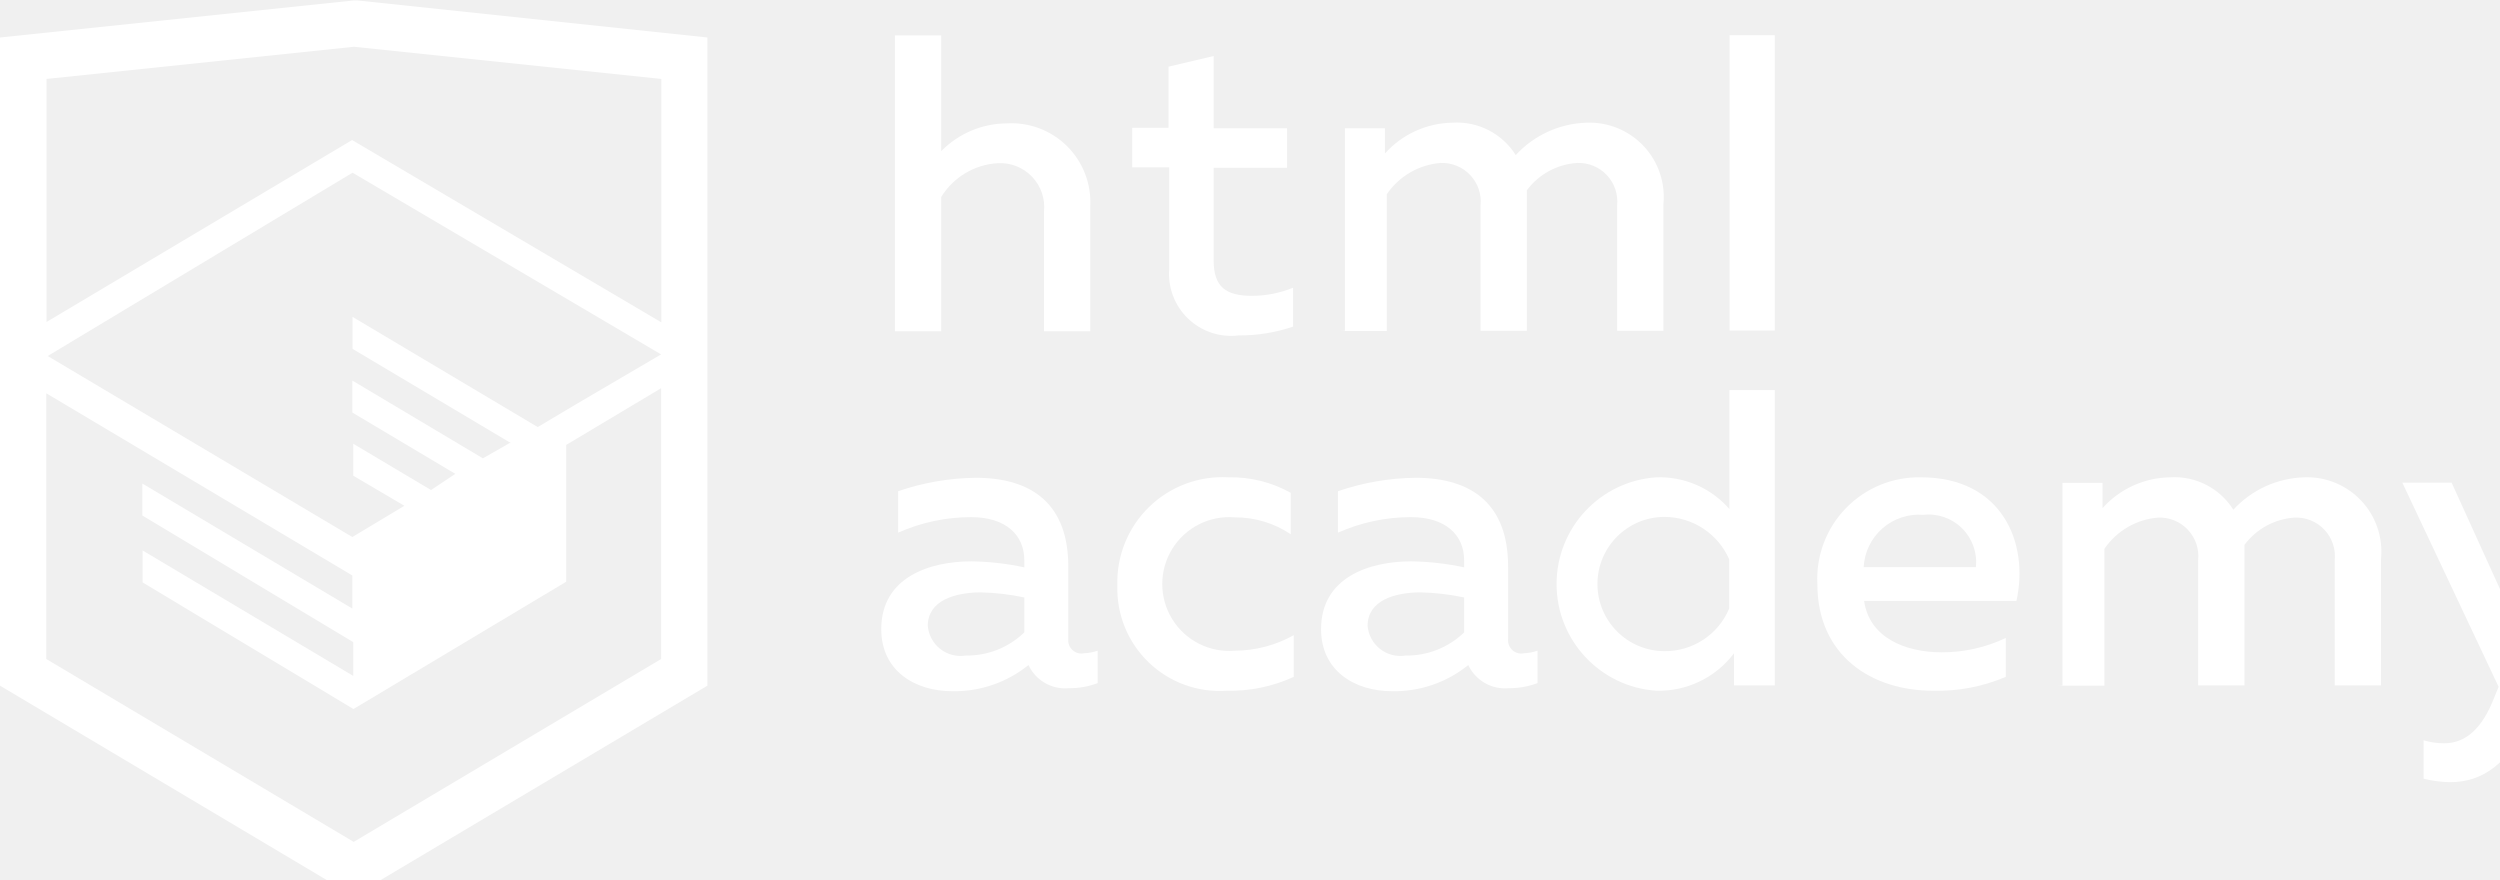
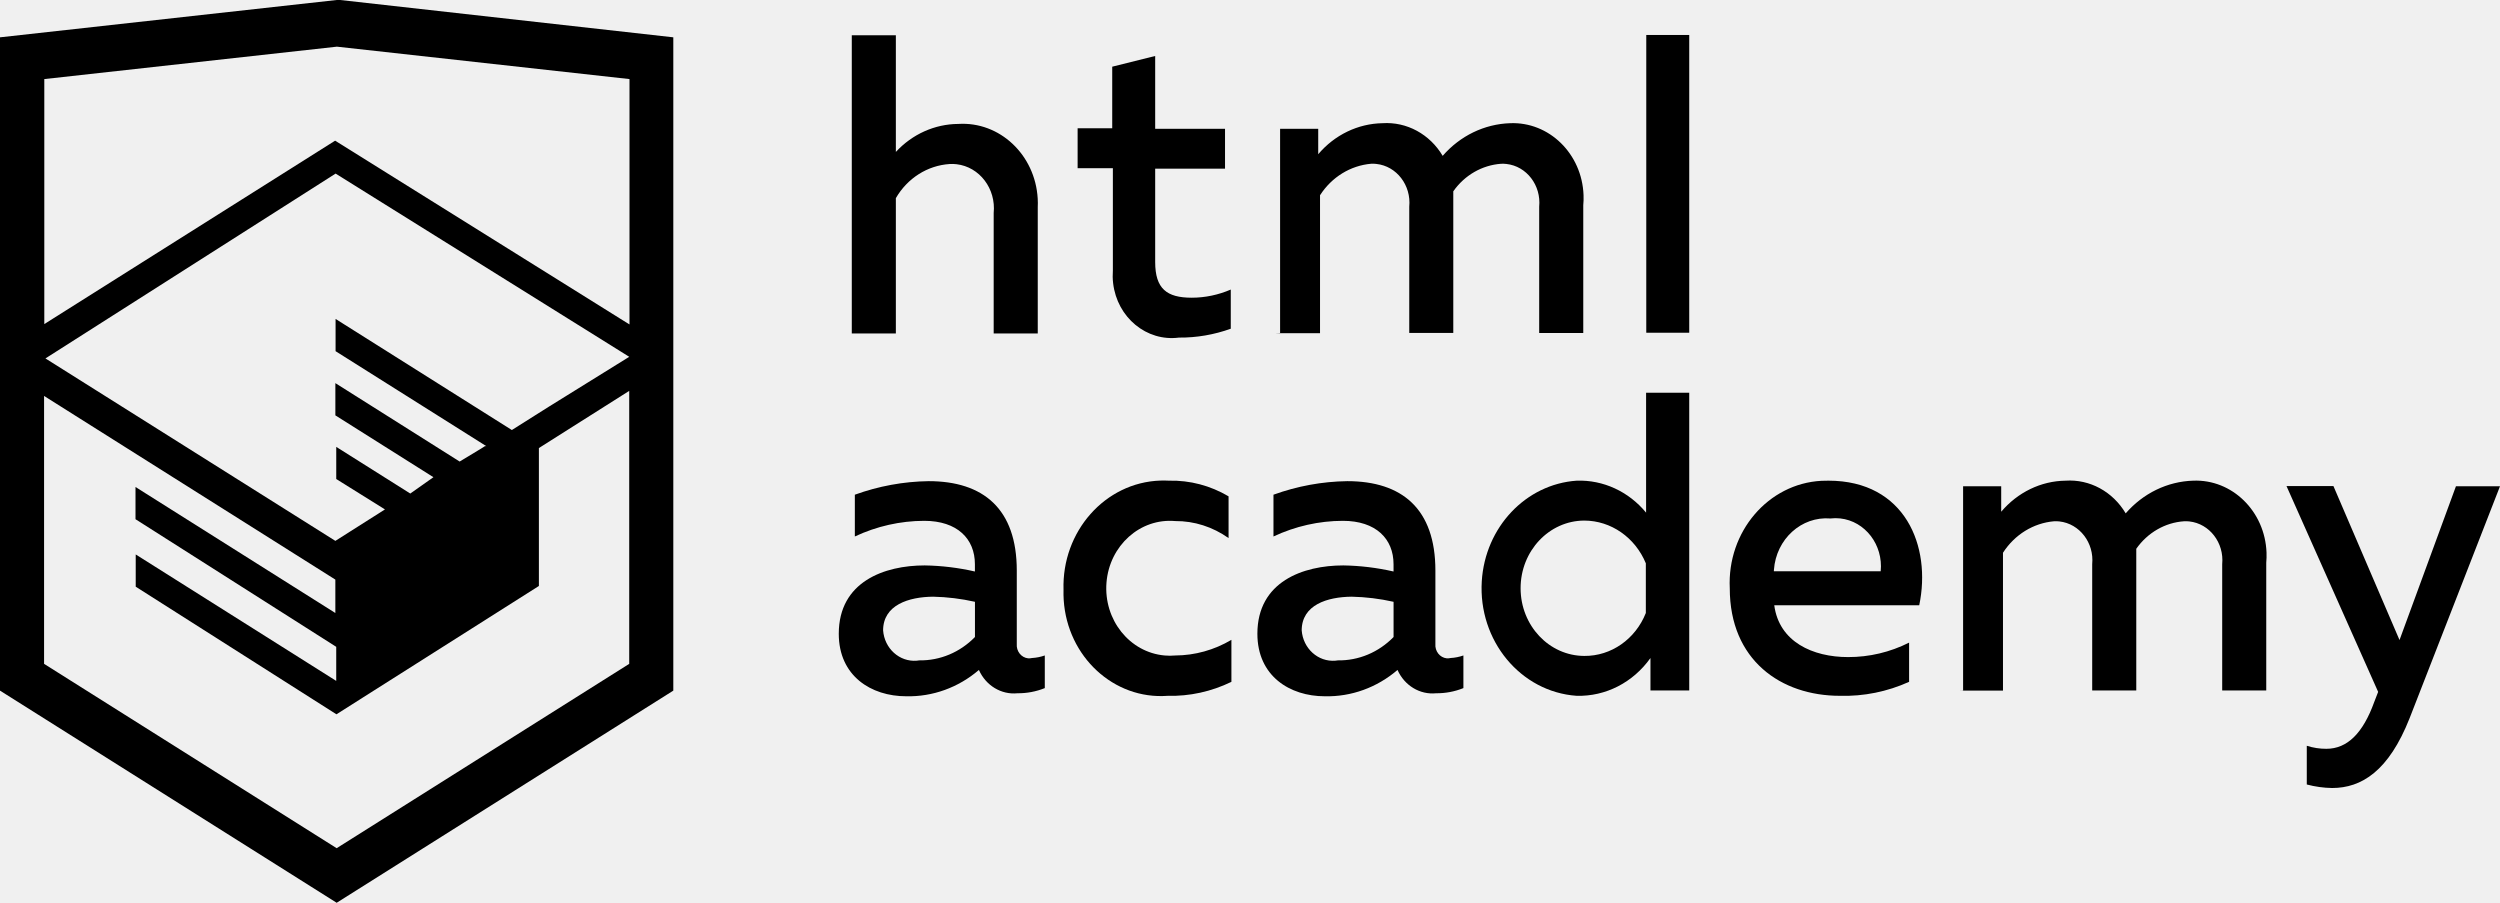
- <svg xmlns="http://www.w3.org/2000/svg" id="Layer_1" data-name="Layer 1" viewBox="0 0 108 38">
-   <path d="M401.93,351.51a2.07,2.07,0,0,0,.58-0.11v1.4a3.41,3.41,0,0,1-1.24.22,1.75,1.75,0,0,1-1.75-1,5.08,5.08,0,0,1-3.3,1.13c-1.59,0-3.06-.87-3.06-2.68,0-2.24,2.08-2.93,3.9-2.93a11.63,11.63,0,0,1,2.28.26v-0.31c0-1.09-.8-1.86-2.3-1.86a7.79,7.79,0,0,0-3.15.67v-1.79a10.72,10.72,0,0,1,3.35-.58c2.48,0,4,1.18,4,3.83v3.14A0.57,0.57,0,0,0,401.93,351.51Zm-6.76-1.19a1.42,1.42,0,0,0,1.64,1.29,3.56,3.56,0,0,0,2.53-1V349.1a10.21,10.21,0,0,0-1.9-.22C396.34,348.89,395.17,349.23,395.17,350.33Z" transform="translate(-355.09 -323.29)" fill="#fff" />
-   <path d="M408.15,343.91a5.29,5.29,0,0,1,2.7.67v1.79a4.28,4.28,0,0,0-2.42-.73,2.89,2.89,0,1,0,0,5.76,5.26,5.26,0,0,0,2.55-.67v1.8a6.58,6.58,0,0,1-2.9.6,4.42,4.42,0,0,1-4.72-4.54A4.54,4.54,0,0,1,408.15,343.91Z" transform="translate(-355.09 -323.29)" fill="#fff" />
-   <path d="M420.93,351.51a2.07,2.07,0,0,0,.58-0.11v1.4a3.41,3.41,0,0,1-1.24.22,1.75,1.75,0,0,1-1.75-1,5.08,5.08,0,0,1-3.3,1.13c-1.59,0-3.06-.87-3.06-2.68,0-2.24,2.08-2.93,3.9-2.93a11.63,11.63,0,0,1,2.28.26v-0.31c0-1.09-.8-1.86-2.3-1.86a7.79,7.79,0,0,0-3.15.67v-1.79a10.72,10.72,0,0,1,3.35-.58c2.48,0,4,1.18,4,3.83v3.14A0.57,0.57,0,0,0,420.93,351.51Zm-6.76-1.19a1.42,1.42,0,0,0,1.64,1.29,3.56,3.56,0,0,0,2.53-1V349.1a10.21,10.21,0,0,0-1.9-.22C415.33,348.89,414.17,349.23,414.17,350.33Z" transform="translate(-355.09 -323.29)" fill="#fff" />
-   <path d="M431.76,340.14V352.9H430v-1.39a4.07,4.07,0,0,1-3.35,1.62,4.62,4.62,0,0,1,0-9.22,4,4,0,0,1,3.15,1.37v-5.14h2ZM427,345.62a2.9,2.9,0,0,0,0,5.8,3,3,0,0,0,2.79-1.84v-2.13A3.06,3.06,0,0,0,427,345.62Z" transform="translate(-355.09 -323.29)" fill="#fff" />
-   <path d="M438.08,343.91c3.48,0,4.68,2.81,4.12,5.34h-6.58c0.22,1.57,1.75,2.22,3.35,2.22a6.41,6.41,0,0,0,2.77-.62v1.68a7.5,7.5,0,0,1-3.14.6c-2.68,0-5-1.53-5-4.61A4.39,4.39,0,0,1,438.08,343.91Zm0.09,1.62a2.39,2.39,0,0,0-2.57,2.26h4.85A2.06,2.06,0,0,0,438.17,345.53Z" transform="translate(-355.09 -323.29)" fill="#fff" />
-   <path d="M444.19,352.9v-8.75h1.73v1.09a4,4,0,0,1,2.92-1.33,3,3,0,0,1,2.73,1.4,4.33,4.33,0,0,1,3.06-1.4,3.21,3.21,0,0,1,3.32,3.52v5.47h-2v-5.41a1.67,1.67,0,0,0-1.73-1.84,2.94,2.94,0,0,0-2.17,1.18c0,0.2,0,.4,0,0.6v5.47h-2v-5.41a1.67,1.67,0,0,0-1.73-1.84,3.11,3.11,0,0,0-2.32,1.35v5.91h-2Z" transform="translate(-355.09 -323.29)" fill="#fff" />
-   <path d="M466.56,344.15h2l-4.1,9.93c-0.95,2.28-2.19,3-3.52,3a5,5,0,0,1-1.15-.15v-1.66a3,3,0,0,0,.89.13c0.95,0,1.66-.67,2.17-2l0.18-.44-4.16-8.82H461l3,6.6Z" transform="translate(-355.09 -323.29)" fill="#fff" />
-   <path d="M395.75,324.82v5a4,4,0,0,1,2.83-1.2,3.41,3.41,0,0,1,3.61,3.57v5.41h-2v-5.16a1.9,1.9,0,0,0-2-2.1,3.08,3.08,0,0,0-2.44,1.46v5.8h-2V324.82h2Z" transform="translate(-355.09 -323.29)" fill="#fff" />
-   <path d="M407.52,325.71v3.12h3.17v1.71h-3.17v4c0,1.15.53,1.53,1.66,1.53a4.71,4.71,0,0,0,1.77-.35v1.68a7.14,7.14,0,0,1-2.35.38,2.68,2.68,0,0,1-3-2.88v-4.38H404v-1.71h1.57v-2.64Z" transform="translate(-355.09 -323.29)" fill="#fff" />
-   <path d="M413.19,337.58v-8.75h1.73v1.09a4,4,0,0,1,2.92-1.33,3,3,0,0,1,2.73,1.4,4.33,4.33,0,0,1,3.06-1.4,3.21,3.21,0,0,1,3.32,3.52v5.47h-2v-5.41a1.67,1.67,0,0,0-1.73-1.84,2.94,2.94,0,0,0-2.17,1.18c0,0.2,0,.4,0,0.6v5.47h-2v-5.41a1.67,1.67,0,0,0-1.73-1.84,3.11,3.11,0,0,0-2.32,1.35v5.91h-2Z" transform="translate(-355.09 -323.29)" fill="#fff" />
-   <rect x="74.72" y="1.52" width="1.95" height="12.76" fill="#fff" />
-   <path d="M370.53,323.31l-0.16,0-15.28,1.6v28L370.37,362l15.28-9.09v-28Zm13.12,28.45-13.28,7.9-13.28-7.9V340.28l13.22,7.87,0,1.43-9.07-5.4v1.38l9.11,5.47,0,1.46-9.1-5.42v1.38l9.11,5.47h0l9.19-5.5v-1.39h0v-4.52l4.1-2.45v11.67Zm0-13.16L380,340.74h0l-1.68,1-8-4.76v1.38l6.84,4.07-0.06,0-0.15.09-1,.57-5.64-3.36v1.38l4.45,2.65-1.05.7,0,0-3.36-2v1.38l2.21,1.3-2.25,1.35-13.16-7.82,13.17-7.92h0Zm0-1.39-13.35-7.87h0l-13.2,7.86v-10.5l13.28-1.39,13.28,1.39v10.51Z" transform="translate(-355.09 -323.29)" fill="#fff" />
+ <svg xmlns="http://www.w3.org/2000/svg" version="1.1" x="0px" y="0px" width="108px" height="39px" viewBox="-689.56 491.457 108 39" enable-background="new -689.56 491.457 108 39" xml:space="preserve">
+   <path d="M-644.977,519.883c0.188-0.01,0.374-0.048,0.552-0.11v1.41c-0.377,0.152-0.777,0.227-1.181,0.223  c-0.699,0.071-1.367-0.334-1.665-1.007c-0.887,0.761-2,1.163-3.141,1.137c-1.514,0-2.913-0.876-2.913-2.7  c0-2.258,1.979-2.953,3.711-2.953c0.731,0.012,1.458,0.099,2.17,0.263v-0.315c0-1.097-0.761-1.874-2.189-1.874  c-1.033,0.002-2.054,0.233-2.998,0.676v-1.805c1.026-0.371,2.103-0.57,3.188-0.585c2.359,0,3.808,1.192,3.808,3.862v3.166  c-0.027,0.315,0.19,0.595,0.49,0.626C-645.088,519.9-645.031,519.896-644.977,519.883z M-651.41,518.686  c0.057,0.787,0.709,1.373,1.453,1.313c0.035-0.004,0.072-0.009,0.107-0.014c0.897,0.015,1.764-0.348,2.408-1.009v-1.521  c-0.594-0.134-1.2-0.208-1.808-0.221c-1.048,0.01-2.16,0.353-2.16,1.461V518.686z" />
+   <path d="M-639.057,512.222c0.898-0.021,1.786,0.212,2.571,0.677v1.803c-0.682-0.484-1.484-0.741-2.305-0.735  c-1.513-0.135-2.843,1.059-2.969,2.661c-0.126,1.604,0.998,3.012,2.512,3.146c0.152,0.014,0.305,0.014,0.457,0  c0.851-0.004,1.686-0.236,2.428-0.676v1.815c-0.865,0.421-1.808,0.628-2.76,0.604c-2.318,0.169-4.325-1.686-4.485-4.14  c-0.009-0.146-0.012-0.291-0.008-0.437c-0.078-2.525,1.794-4.64,4.18-4.722C-639.31,512.214-639.183,512.215-639.057,512.222z" />
+   <path d="M-626.893,519.883c0.188-0.01,0.374-0.048,0.552-0.11v1.41c-0.377,0.152-0.777,0.227-1.179,0.223  c-0.701,0.071-1.368-0.334-1.667-1.007c-0.888,0.761-2,1.163-3.141,1.137c-1.514,0-2.913-0.876-2.913-2.7  c0-2.258,1.979-2.953,3.713-2.953c0.729,0.012,1.456,0.099,2.169,0.263v-0.315c0-1.097-0.761-1.874-2.189-1.874  c-1.033,0.002-2.054,0.233-2.998,0.676v-1.805c1.026-0.371,2.103-0.57,3.188-0.585c2.362,0,3.807,1.192,3.807,3.862v3.166  c-0.027,0.315,0.191,0.595,0.49,0.626C-627.004,519.9-626.947,519.896-626.893,519.883z M-633.327,518.686  c0.058,0.787,0.71,1.373,1.454,1.313c0.036-0.004,0.072-0.009,0.107-0.014c0.897,0.015,1.764-0.348,2.408-1.009v-1.521  c-0.595-0.134-1.2-0.208-1.808-0.221c-1.056,0.01-2.161,0.353-2.161,1.461V518.686z" />
+   <path d="M-616.585,508.422v12.863h-1.675v-1.402c-0.752,1.059-1.938,1.666-3.188,1.633  c-2.423-0.168-4.258-2.386-4.099-4.953c0.145-2.329,1.898-4.188,4.099-4.341c1.145-0.04,2.246,0.467,2.999,1.381v-5.181h1.902  H-616.585z M-621.116,513.946c-1.524,0.003-2.758,1.315-2.754,2.929c0.003,1.61,1.235,2.915,2.754,2.918  c1.158,0.01,2.208-0.725,2.656-1.854v-2.147C-618.923,514.674-619.964,513.95-621.116,513.946z" />
+   <path d="M-610.57,512.222c3.312,0,4.455,2.832,3.921,5.382h-6.263c0.209,1.584,1.666,2.239,3.189,2.239  c0.912,0.002,1.813-0.21,2.636-0.625v1.694c-0.943,0.426-1.963,0.633-2.988,0.604c-2.551,0-4.759-1.542-4.759-4.646  c-0.117-2.441,1.658-4.52,3.962-4.642C-610.771,512.222-610.67,512.22-610.57,512.222z M-610.485,513.855  c-1.252-0.102-2.346,0.89-2.441,2.217c-0.001,0.021-0.003,0.041-0.004,0.063h4.616c0.112-1.142-0.67-2.163-1.748-2.282  C-610.202,513.838-610.344,513.838-610.485,513.855z" />
+   <path d="M-604.754,521.285v-8.822h1.646v1.101c0.709-0.839,1.717-1.328,2.779-1.342  c1.045-0.07,2.042,0.472,2.599,1.412c0.751-0.867,1.801-1.377,2.912-1.412c1.686-0.07,3.106,1.322,3.172,3.107  c0.005,0.147,0.001,0.295-0.012,0.441v5.515h-1.903v-5.456c0.089-0.922-0.545-1.75-1.419-1.846  c-0.075-0.009-0.152-0.011-0.228-0.007c-0.821,0.055-1.575,0.491-2.065,1.188c0,0.201,0,0.406,0,0.606v5.515h-1.904v-5.456  c0.09-0.922-0.545-1.75-1.417-1.846c-0.076-0.009-0.153-0.011-0.229-0.007c-0.893,0.076-1.704,0.576-2.208,1.36v5.955h-1.904  L-604.754,521.285z" />
+   <path d="M-583.463,512.463h1.903l-3.902,10.012c-0.904,2.297-2.083,3.024-3.35,3.024  c-0.37-0.005-0.736-0.058-1.095-0.152v-1.673c0.274,0.088,0.561,0.133,0.847,0.131c0.904,0,1.58-0.676,2.065-2.017l0.171-0.442  l-3.959-8.891h2.027l2.855,6.652L-583.463,512.463z" />
+   <path d="M-650.859,492.979v5.041c0.71-0.767,1.679-1.202,2.693-1.209c1.789-0.114,3.327,1.33,3.435,3.225  c0.007,0.124,0.008,0.249,0.002,0.372v5.455h-1.904v-5.203c0.106-1.051-0.611-1.995-1.605-2.109c-0.1-0.011-0.199-0.015-0.299-0.008  c-0.955,0.062-1.821,0.611-2.322,1.473v5.848h-1.904v-12.884H-650.859L-650.859,492.979z" />
+   <path d="M-639.656,493.875v3.146h3.017v1.723h-3.017v4.032c0,1.159,0.504,1.542,1.58,1.542  c0.578-0.001,1.149-0.121,1.685-0.352v1.692c-0.721,0.259-1.477,0.39-2.237,0.383c-1.398,0.183-2.672-0.867-2.845-2.349  c-0.022-0.183-0.024-0.37-0.011-0.554v-4.416h-1.523v-1.723h1.495v-2.661L-639.656,493.875z" />
+   <path d="M-634.26,505.842v-8.82h1.647v1.098c0.709-0.838,1.718-1.323,2.779-1.341  c1.045-0.068,2.043,0.474,2.598,1.411c0.752-0.867,1.802-1.374,2.913-1.411c1.686-0.068,3.106,1.321,3.172,3.106  c0.006,0.148,0.002,0.293-0.012,0.442v5.515h-1.904v-5.453c0.09-0.927-0.544-1.754-1.417-1.849  c-0.077-0.009-0.152-0.012-0.229-0.008c-0.819,0.059-1.575,0.491-2.065,1.19c0,0.201,0,0.403,0,0.604v5.515h-1.902v-5.453  c0.089-0.927-0.545-1.754-1.419-1.849c-0.076-0.009-0.152-0.012-0.228-0.008c-0.893,0.078-1.705,0.577-2.208,1.361v5.958h-1.904  L-634.26,505.842z" />
+   <rect x="-618.441" y="492.968" width="1.856" height="12.863" />
+   <path d="M-674.864,491.457h-0.152l-14.544,1.612v28.223l14.544,9.165l14.543-9.165v-28.223L-674.864,491.457z   M-662.377,520.135l-12.639,7.964l-12.64-7.964v-11.573l12.583,7.934v1.443l-8.633-5.444v1.392l8.671,5.513v1.472l-8.662-5.463  v1.393l8.671,5.513l0,0l8.746-5.544v-1.403l0,0v-4.555l3.902-2.47v11.765V520.135z M-662.377,506.871l-3.473,2.155l0,0l-1.598,1.008  l-7.615-4.799v1.393l6.511,4.102h-0.057l-0.143,0.091l-0.951,0.575l-5.369-3.388v1.393l4.236,2.671l-1,0.706l0,0l-3.198-2.016v1.389  l2.104,1.313l-2.142,1.359l-12.525-7.882l12.535-7.985l0,0L-662.377,506.871z M-662.377,505.467l-12.706-7.933l0,0l-12.563,7.923  v-10.584l12.64-1.4l12.64,1.4v10.594H-662.377z" />
</svg>
